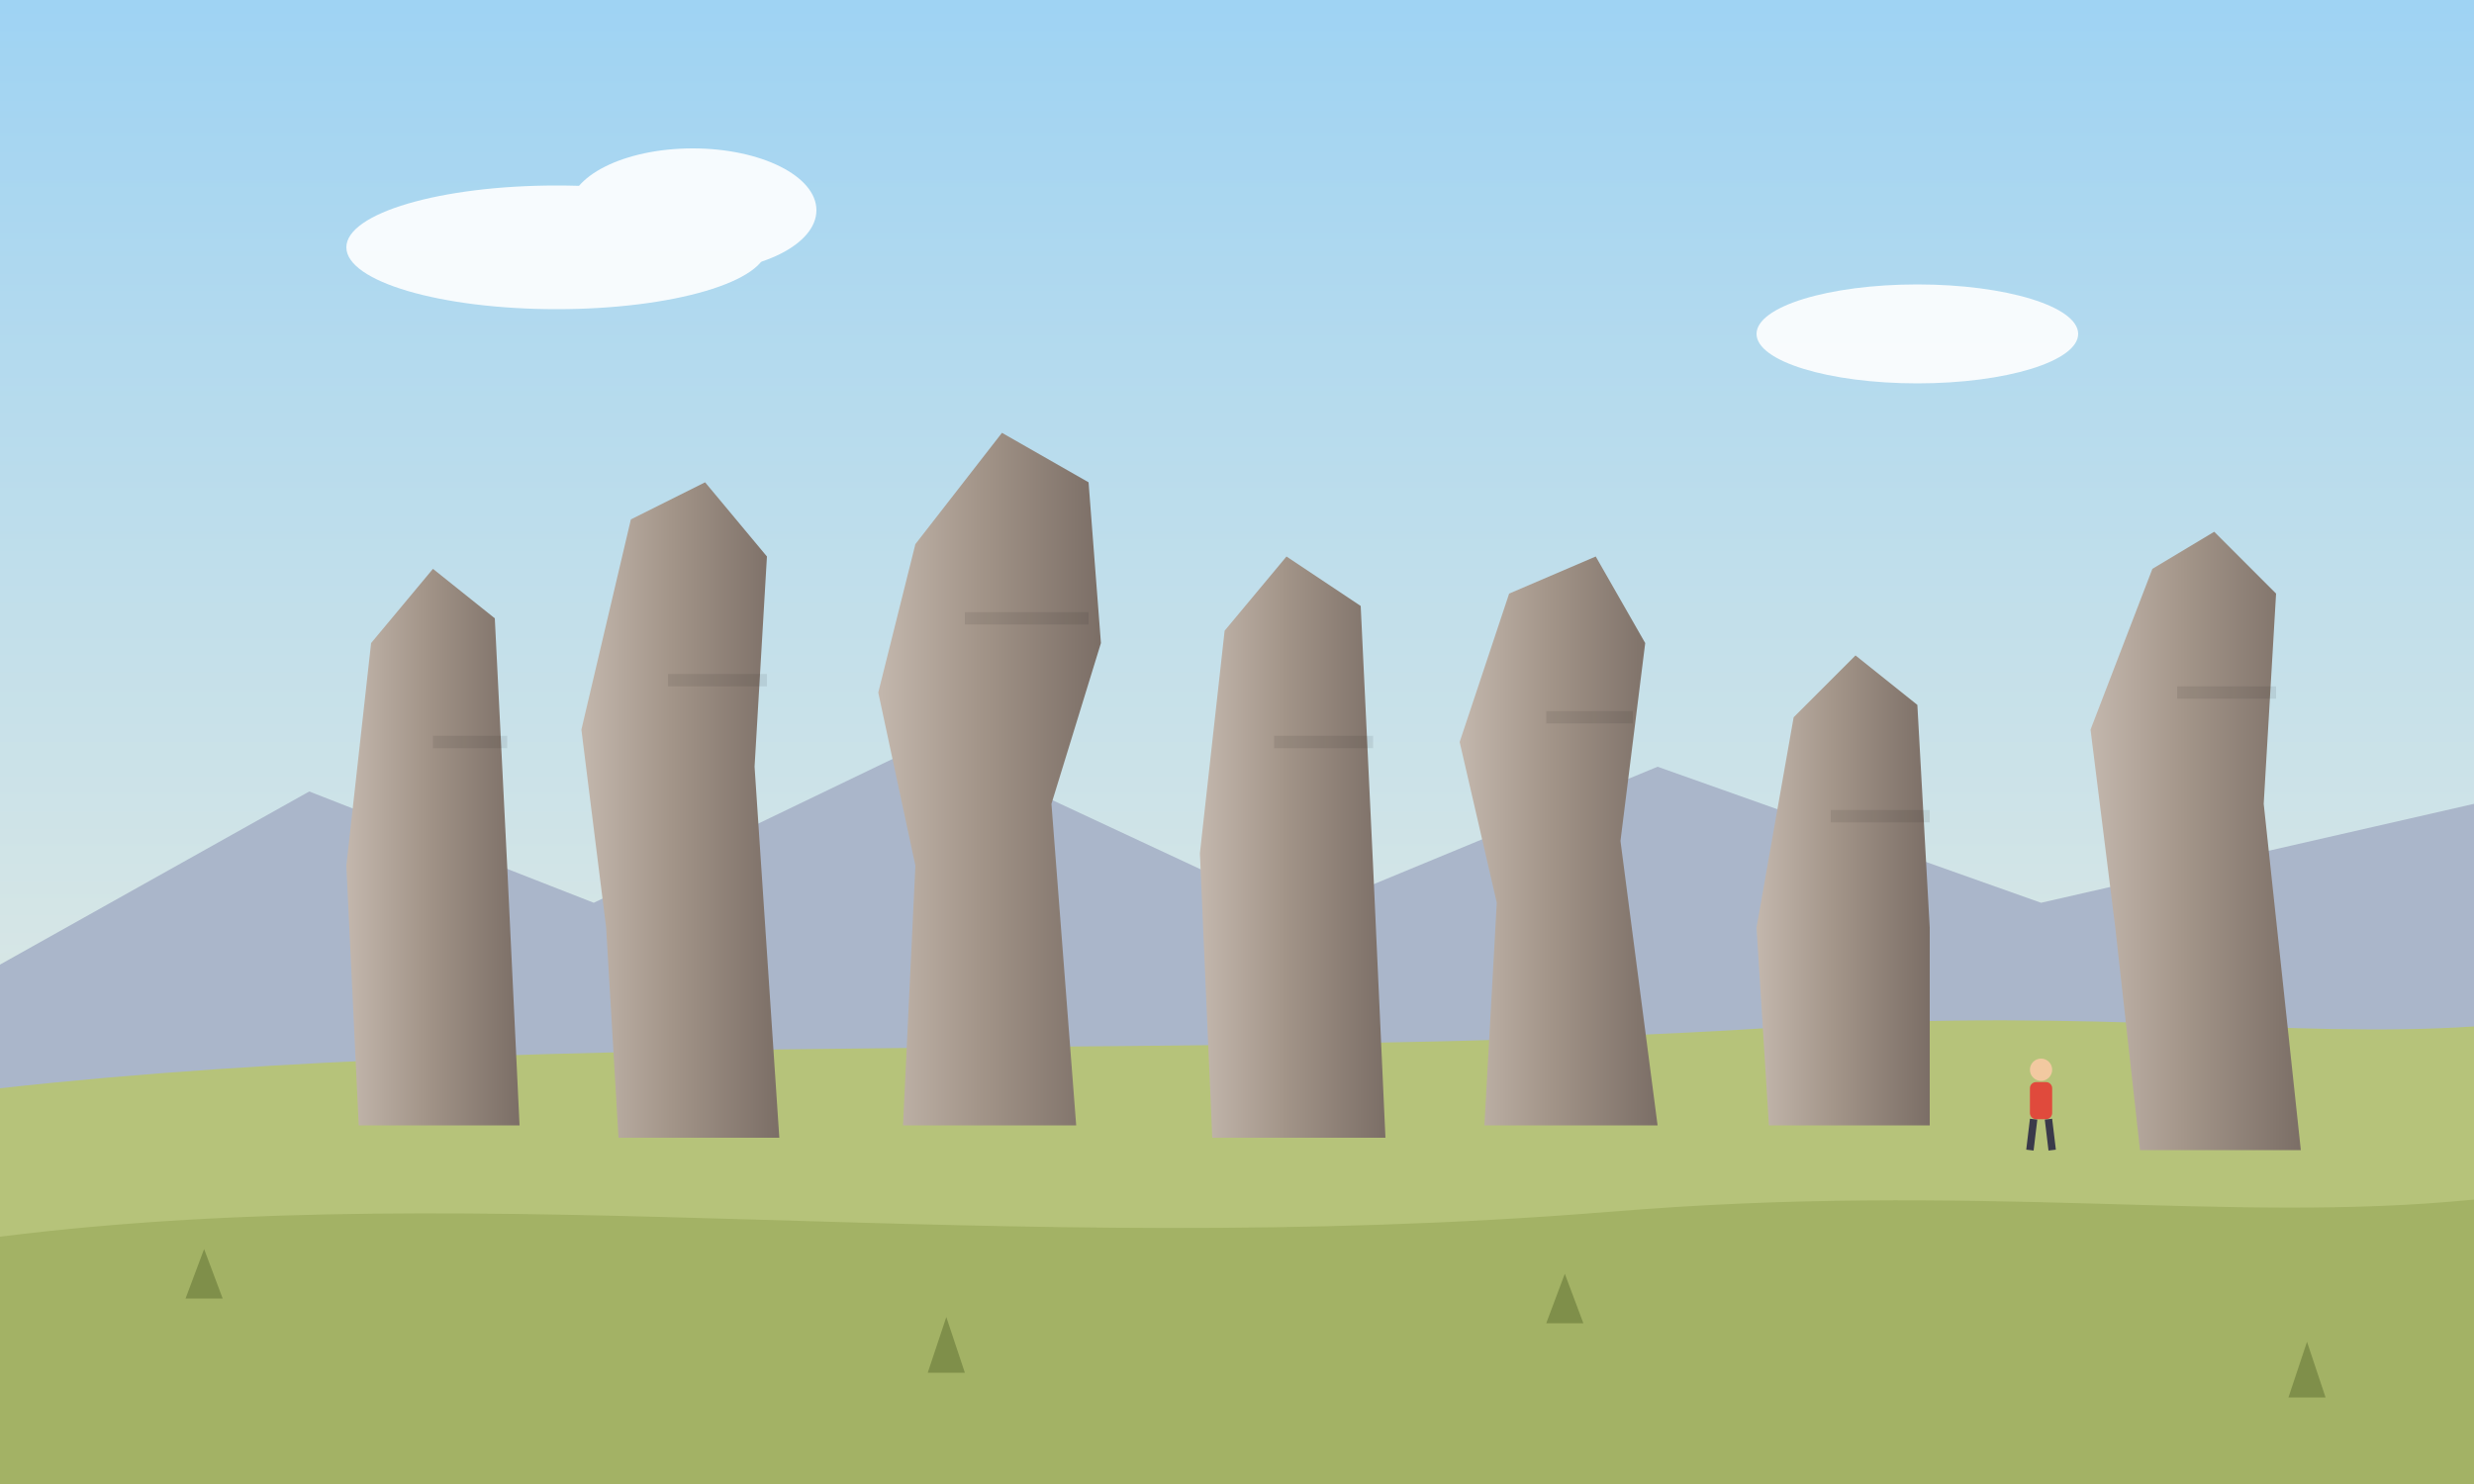
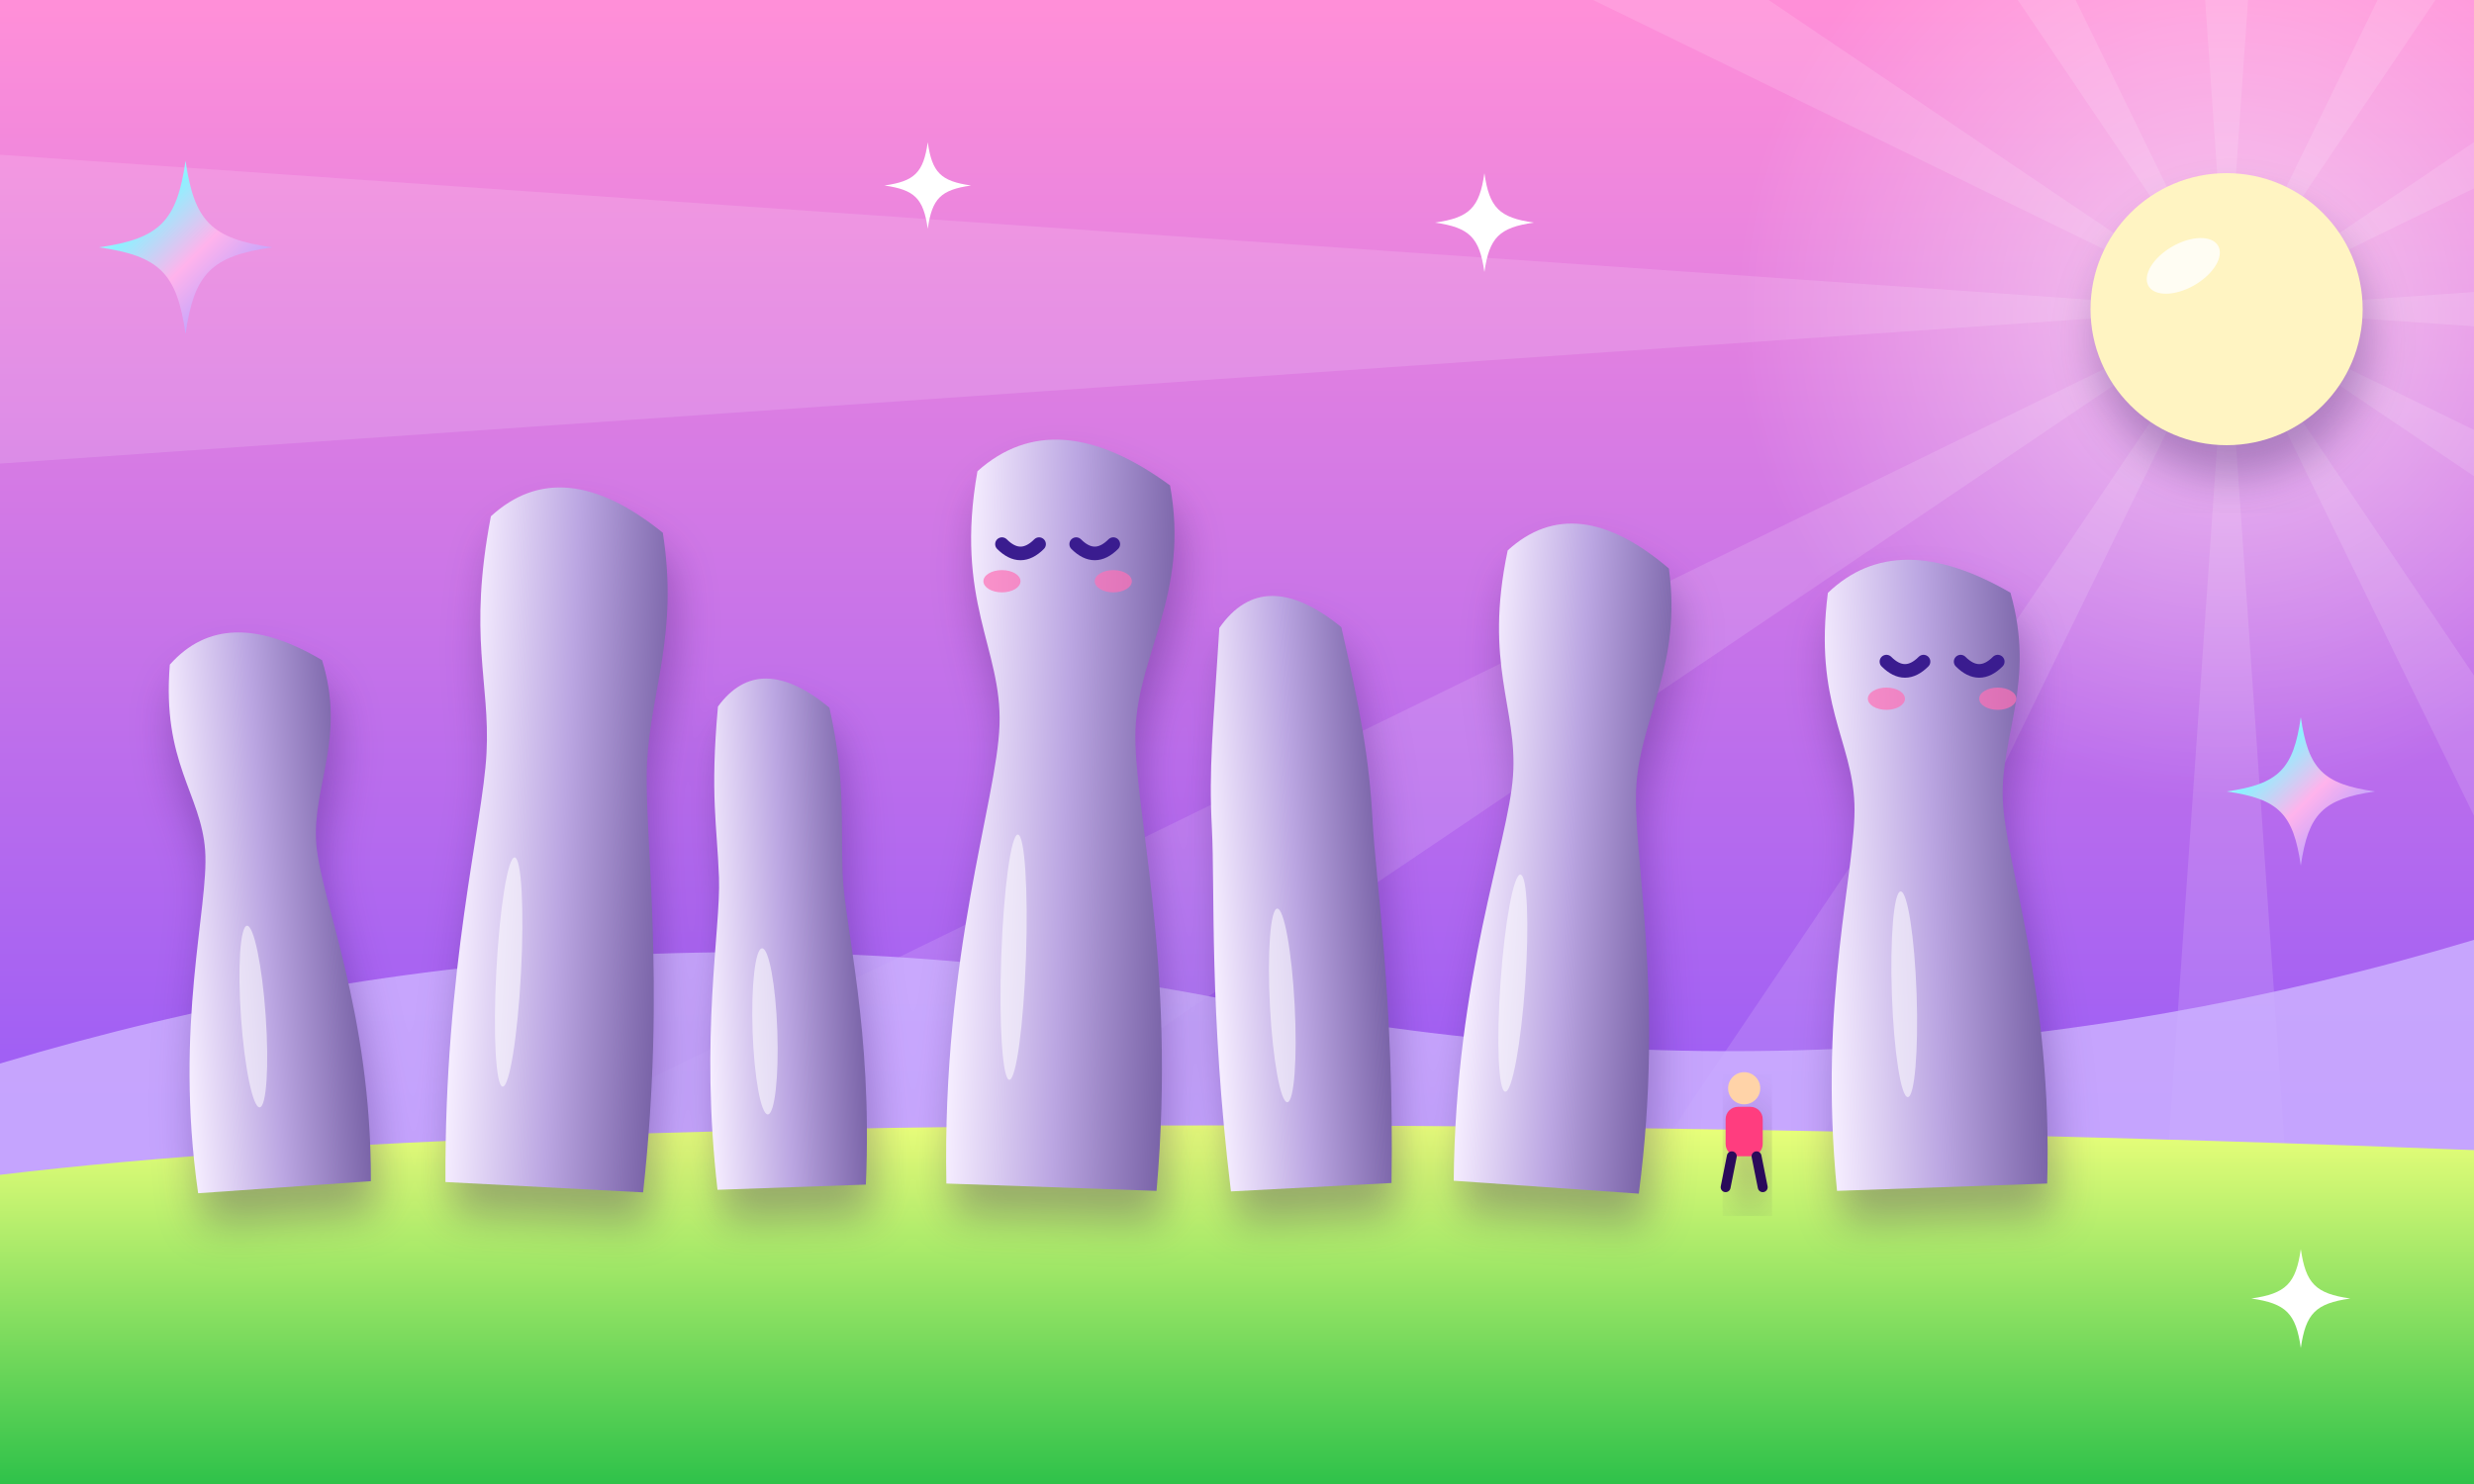
<svg xmlns="http://www.w3.org/2000/svg" viewBox="0 0 400 240">
  <defs>
-     <linearGradient id="sky" x1="0" y1="0" x2="0" y2="1">
-       <stop offset="0" stop-color="#9fd3f3" />
-       <stop offset="1" stop-color="#f4f0de" />
+     <linearGradient id="bg" x1="0" y1="0" x2="0" y2="1">
+       <stop offset="0" stop-color="#FF8FD8" />
+       <stop offset="1" stop-color="#7B4DFF" />
    </linearGradient>
-     <linearGradient id="rock" x1="0" y1="0" x2="1" y2="0">
-       <stop offset="0" stop-color="#c3b7ad" />
-       <stop offset="0.45" stop-color="#a39589" />
-       <stop offset="1" stop-color="#7b6e66" />
+     <radialGradient id="glow" cx="0.5" cy="0.5" r="0.5">
+       <stop offset="0" stop-color="#fff" stop-opacity="0.55" />
+       <stop offset="1" stop-color="#fff" stop-opacity="0" />
+     </radialGradient>
+     <linearGradient id="lime" x1="0" y1="0" x2="0" y2="1">
+       <stop offset="0" stop-color="#EAFF7A" />
+       <stop offset="1" stop-color="#2FC24A" />
+     </linearGradient>
+     <linearGradient id="holo" x1="0" y1="0" x2="1" y2="1">
+       <stop offset="0" stop-color="#E8FDFF" />
+       <stop offset="0.3" stop-color="#8EF1FF" />
+       <stop offset="0.55" stop-color="#FFB3EC" />
+       <stop offset="0.8" stop-color="#B9A2FF" />
+       <stop offset="1" stop-color="#F3EEFF" />
+     </linearGradient>
+     <filter id="st" x="-25%" y="-25%" width="150%" height="150%" color-interpolation-filters="sRGB">
+       <feGaussianBlur in="SourceAlpha" stdDeviation="3.5" result="b" />
+       <feOffset in="b" dx="1" dy="5" result="bo" />
+       <feFlood flood-color="#2A0A5A" flood-opacity="0.32" />
+       <feComposite in2="bo" operator="in" result="sh" />
+       <feMerge>
+         <feMergeNode in="sh" />
+         <feMergeNode in="SourceGraphic" />
+       </feMerge>
+     </filter>
+     <linearGradient id="stone" x1="0" y1="0" x2="1" y2="0">
+       <stop offset="0" stop-color="#F6EEFF" />
+       <stop offset="0.5" stop-color="#BBA6E2" />
+       <stop offset="1" stop-color="#7A64A8" />
    </linearGradient>
  </defs>
-   <rect width="400" height="240" fill="url(#sky)" />
-   <g fill="#fff" opacity="0.9">
-     <ellipse cx="90" cy="40" rx="34" ry="10" />
-     <ellipse cx="112" cy="34" rx="20" ry="10" />
-     <ellipse cx="310" cy="54" rx="26" ry="8" />
+   <rect width="400" height="240" fill="url(#bg)" />
+   <g fill="#fff" opacity="0.13">
+     <path d="M360 50 L879 14 L879 86Z" />
+     <path d="M360 50 L827 278 L791 341Z" />
+     <path d="M360 50 L651 481 L588 517Z" />
+     <path d="M360 50 L396 569 L324 569Z" />
+     <path d="M360 50 L132 517 L69 481Z" />
+     <path d="M360 50 L-71 341 L-107 278Z" />
+     <path d="M360 50 L-159 86 L-159 14Z" />
+     <path d="M360 50 L-107 -178 L-71 -241Z" />
+     <path d="M360 50 L69 -381 L132 -417Z" />
+     <path d="M360 50 L324 -469 L396 -469Z" />
+     <path d="M360 50 L588 -417 L651 -381Z" />
+     <path d="M360 50 L791 -241 L827 -178Z" />
  </g>
-   <path d="M0 156 L50 128 L96 146 L150 120 L210 148 L268 124 L330 146 L400 130 V180 H0 Z" fill="#aab6ca" />
-   <path d="M0 176 C90 166 200 172 290 166 C340 163 370 168 400 166 V240 H0 Z" fill="#b6c37a" />
-   <path d="M0 200 C80 190 160 204 260 196 C320 191 360 198 400 194 V240 H0 Z" fill="#a3b265" />
-   <g fill="url(#rock)">
-     <path d="M58 182 L56 140 L60 104 L70 92 L80 100 L82 140 L84 182 Z" />
-     <path d="M100 184 L98 150 L94 118 L102 84 L114 78 L124 90 L122 124 L126 184 Z" />
-     <path d="M146 182 L148 140 L142 112 L148 88 L162 70 L176 78 L178 104 L170 130 L174 182 Z" />
-     <path d="M196 184 L194 138 L198 102 L208 90 L220 98 L222 140 L224 184 Z" />
-     <path d="M240 182 L242 146 L236 120 L244 96 L258 90 L266 104 L262 136 L268 182 Z" />
-     <path d="M286 182 L284 150 L290 116 L300 106 L310 114 L312 150 L312 182 Z" />
-     <path d="M346 186 L342 150 L338 118 L348 92 L358 86 L368 96 L366 130 L372 186 Z" />
+   <circle cx="360" cy="50" r="80" fill="url(#glow)" />
+   <circle cx="360" cy="50" r="22" fill="#FFF4C2" filter="url(#st)" />
+   <ellipse cx="353" cy="43" rx="6.5" ry="3.6" transform="rotate(-30 353 43)" fill="#fff" opacity="0.8" />
+   <path d="M0 172 Q100 142 200 162 T400 152 V240 H0Z" fill="#CDB0FF" opacity="0.85" />
+   <path d="M0 190 C100 178 300 182 400 186 V240 H0Z" fill="url(#lime)" />
+   <g filter="url(#st)">
+     <path d="M32.0 192.0 C30.0 164.4 37.0 146.0 37.0 136.8 C37.0 127.6 31.0 122.1 33.4 106.4 Q43.0 97.0 58.0 107.4 C61.0 120.2 55.0 127.6 55.0 136.8 C55.0 146.0 62.0 164.4 60.0 192.0 Z" transform="rotate(-4 46 192)" fill="url(#stone)" />
+     <path d="M72.0 192.0 C70.0 157.2 75.0 134.0 75.0 122.4 C75.0 110.8 71.0 103.8 73.7 84.1 Q84.6 73.0 101.6 85.3 C105.0 101.5 101.0 110.8 101.0 122.4 C101.0 134.0 106.0 157.2 104.0 192.0 Z" transform="rotate(3 88 192)" fill="url(#stone)" />
+     <path d="M116.0 192.0 C114.0 166.8 118.0 150.0 118.0 141.6 C118.0 133.2 117.0 128.2 118.8 113.9 Q125.8 105.0 136.8 114.7 C139.0 126.5 138.0 133.2 138.0 141.6 C138.0 150.0 142.0 166.8 140.0 192.0 Z" transform="rotate(-2 128 192)" fill="url(#stone)" />
+     <path d="M153.0 192.0 C151.0 154.8 159.0 130.0 159.0 117.6 C159.0 105.2 151.0 97.8 154.0 76.7 Q166.2 65.0 185.2 77.9 C189.0 95.3 181.0 105.2 181.0 117.6 C181.0 130.0 189.0 154.8 187.0 192.0 Z" transform="rotate(2 170 192)" fill="url(#stone)" />
+     <path d="M199.0 192.0 C197.0 162.6 199.0 143.0 199.0 133.2 C199.0 123.4 200.0 117.5 201.9 100.9 Q209.6 91.0 221.6 101.8 C224.0 115.6 225.0 123.4 225.0 133.2 C225.0 143.0 227.0 162.6 225.0 192.0 Z" transform="rotate(-3 212 192)" fill="url(#stone)" />
+     <path d="M235.0 192.0 C233.0 159.0 240.0 137.0 240.0 126.0 C240.0 115.0 234.0 108.4 236.6 89.7 Q246.8 79.0 262.8 90.8 C266.0 106.2 260.0 115.0 260.0 126.0 C260.0 137.0 267.0 159.0 265.0 192.0 Z" transform="rotate(4 250 192)" fill="url(#stone)" />
+     <path d="M297.0 192.0 C295.0 160.8 302.0 140.0 302.0 129.6 C302.0 119.2 296.0 113.0 298.9 95.3 Q310.4 85.0 328.4 96.3 C332.0 110.9 326.0 119.2 326.0 129.6 C326.0 140.0 333.0 160.8 331.0 192.0 Z" transform="rotate(-2 314 192)" fill="url(#stone)" />
  </g>
-   <g fill="#000" opacity="0.08">
-     <path d="M70 120 H82 M108 110 H124 M156 100 H176 M206 120 H222 M250 116 H264 M296 132 H312 M352 112 H368" stroke="#000" stroke-width="2" />
+   <ellipse cx="40.96" cy="164.4" rx="2" ry="14.72" transform="rotate(-4 40.96 164.4)" fill="#fff" opacity="0.55" />
+   <ellipse cx="82.24" cy="157.2" rx="2" ry="18.56" transform="rotate(3 82.24 157.2)" fill="#fff" opacity="0.55" />
+   <ellipse cx="123.68" cy="166.8" rx="2" ry="13.44" transform="rotate(-2 123.68 166.8)" fill="#fff" opacity="0.55" />
+   <ellipse cx="163.88" cy="154.8" rx="2" ry="19.84" transform="rotate(2 163.88 154.8)" fill="#fff" opacity="0.55" />
+   <ellipse cx="207.32" cy="162.6" rx="2" ry="15.68" transform="rotate(-3 207.32 162.6)" fill="#fff" opacity="0.55" />
+   <ellipse cx="244.6" cy="159.0" rx="2" ry="17.6" transform="rotate(4 244.6 159.0)" fill="#fff" opacity="0.55" />
+   <ellipse cx="307.88" cy="160.8" rx="2" ry="16.64" transform="rotate(-2 307.88 160.8)" fill="#fff" opacity="0.55" />
+   <path d="M162 88 q3 3 6 0 M174 88 q3 3 6 0" stroke="#3A1C8F" stroke-width="2.2" stroke-linecap="round" fill="none" />
+   <ellipse cx="162" cy="94" rx="3" ry="1.8" fill="#FF6FB5" opacity="0.7" />
+   <ellipse cx="180" cy="94" rx="3" ry="1.8" fill="#FF6FB5" opacity="0.7" />
+   <path d="M305 107 q3 3 6 0 M317 107 q3 3 6 0" stroke="#3A1C8F" stroke-width="2.2" stroke-linecap="round" fill="none" />
+   <ellipse cx="305" cy="113" rx="3" ry="1.8" fill="#FF6FB5" opacity="0.7" />
+   <ellipse cx="323" cy="113" rx="3" ry="1.8" fill="#FF6FB5" opacity="0.7" />
+   <g filter="url(#st)">
+     <circle cx="282" cy="176" r="2.6" fill="#FFD3A8" />
+     <rect x="279" y="179" width="6" height="8" rx="2" fill="#FF3D7F" />
+     <path d="M280 187 L279 192 M284 187 L285 192" stroke="#2A0A5A" stroke-width="1.6" stroke-linecap="round" />
  </g>
-   <g transform="translate(330 186)">
-     <circle cx="0" cy="-13" r="1.8" fill="#f2c9a0" />
-     <rect x="-1.8" y="-11" width="3.6" height="6" rx="1" fill="#e04a3c" />
-     <path d="M-1.2 -5 L-1.8 0 M1.2 -5 L1.8 0" stroke="#3a3a4a" stroke-width="1.2" />
-   </g>
-   <g fill="#7f8f4a">
-     <path d="M30 210 l3 -8 l3 8 Z M150 222 l3 -9 l3 9 Z M250 214 l3 -8 l3 8 Z M370 226 l3 -9 l3 9 Z" />
-   </g>
+   <path d="M0-10C1-3 3-1 10 0 3 1 1 3 0 10-1 3-3 1-10 0-3-1-1-3 0-10Z" transform="translate(30 40) scale(1.4)" fill="url(#holo)" />
+   <path d="M0-10C1-3 3-1 10 0 3 1 1 3 0 10-1 3-3 1-10 0-3-1-1-3 0-10Z" transform="translate(240 36) scale(0.8)" fill="#fff" />
+   <path d="M0-10C1-3 3-1 10 0 3 1 1 3 0 10-1 3-3 1-10 0-3-1-1-3 0-10Z" transform="translate(372 128) scale(1.2)" fill="url(#holo)" />
+   <path d="M0-10C1-3 3-1 10 0 3 1 1 3 0 10-1 3-3 1-10 0-3-1-1-3 0-10Z" transform="translate(150 30) scale(0.7)" fill="#fff" />
+   <path d="M0-10C1-3 3-1 10 0 3 1 1 3 0 10-1 3-3 1-10 0-3-1-1-3 0-10Z" transform="translate(372 210) scale(0.8)" fill="#fff" />
</svg>
